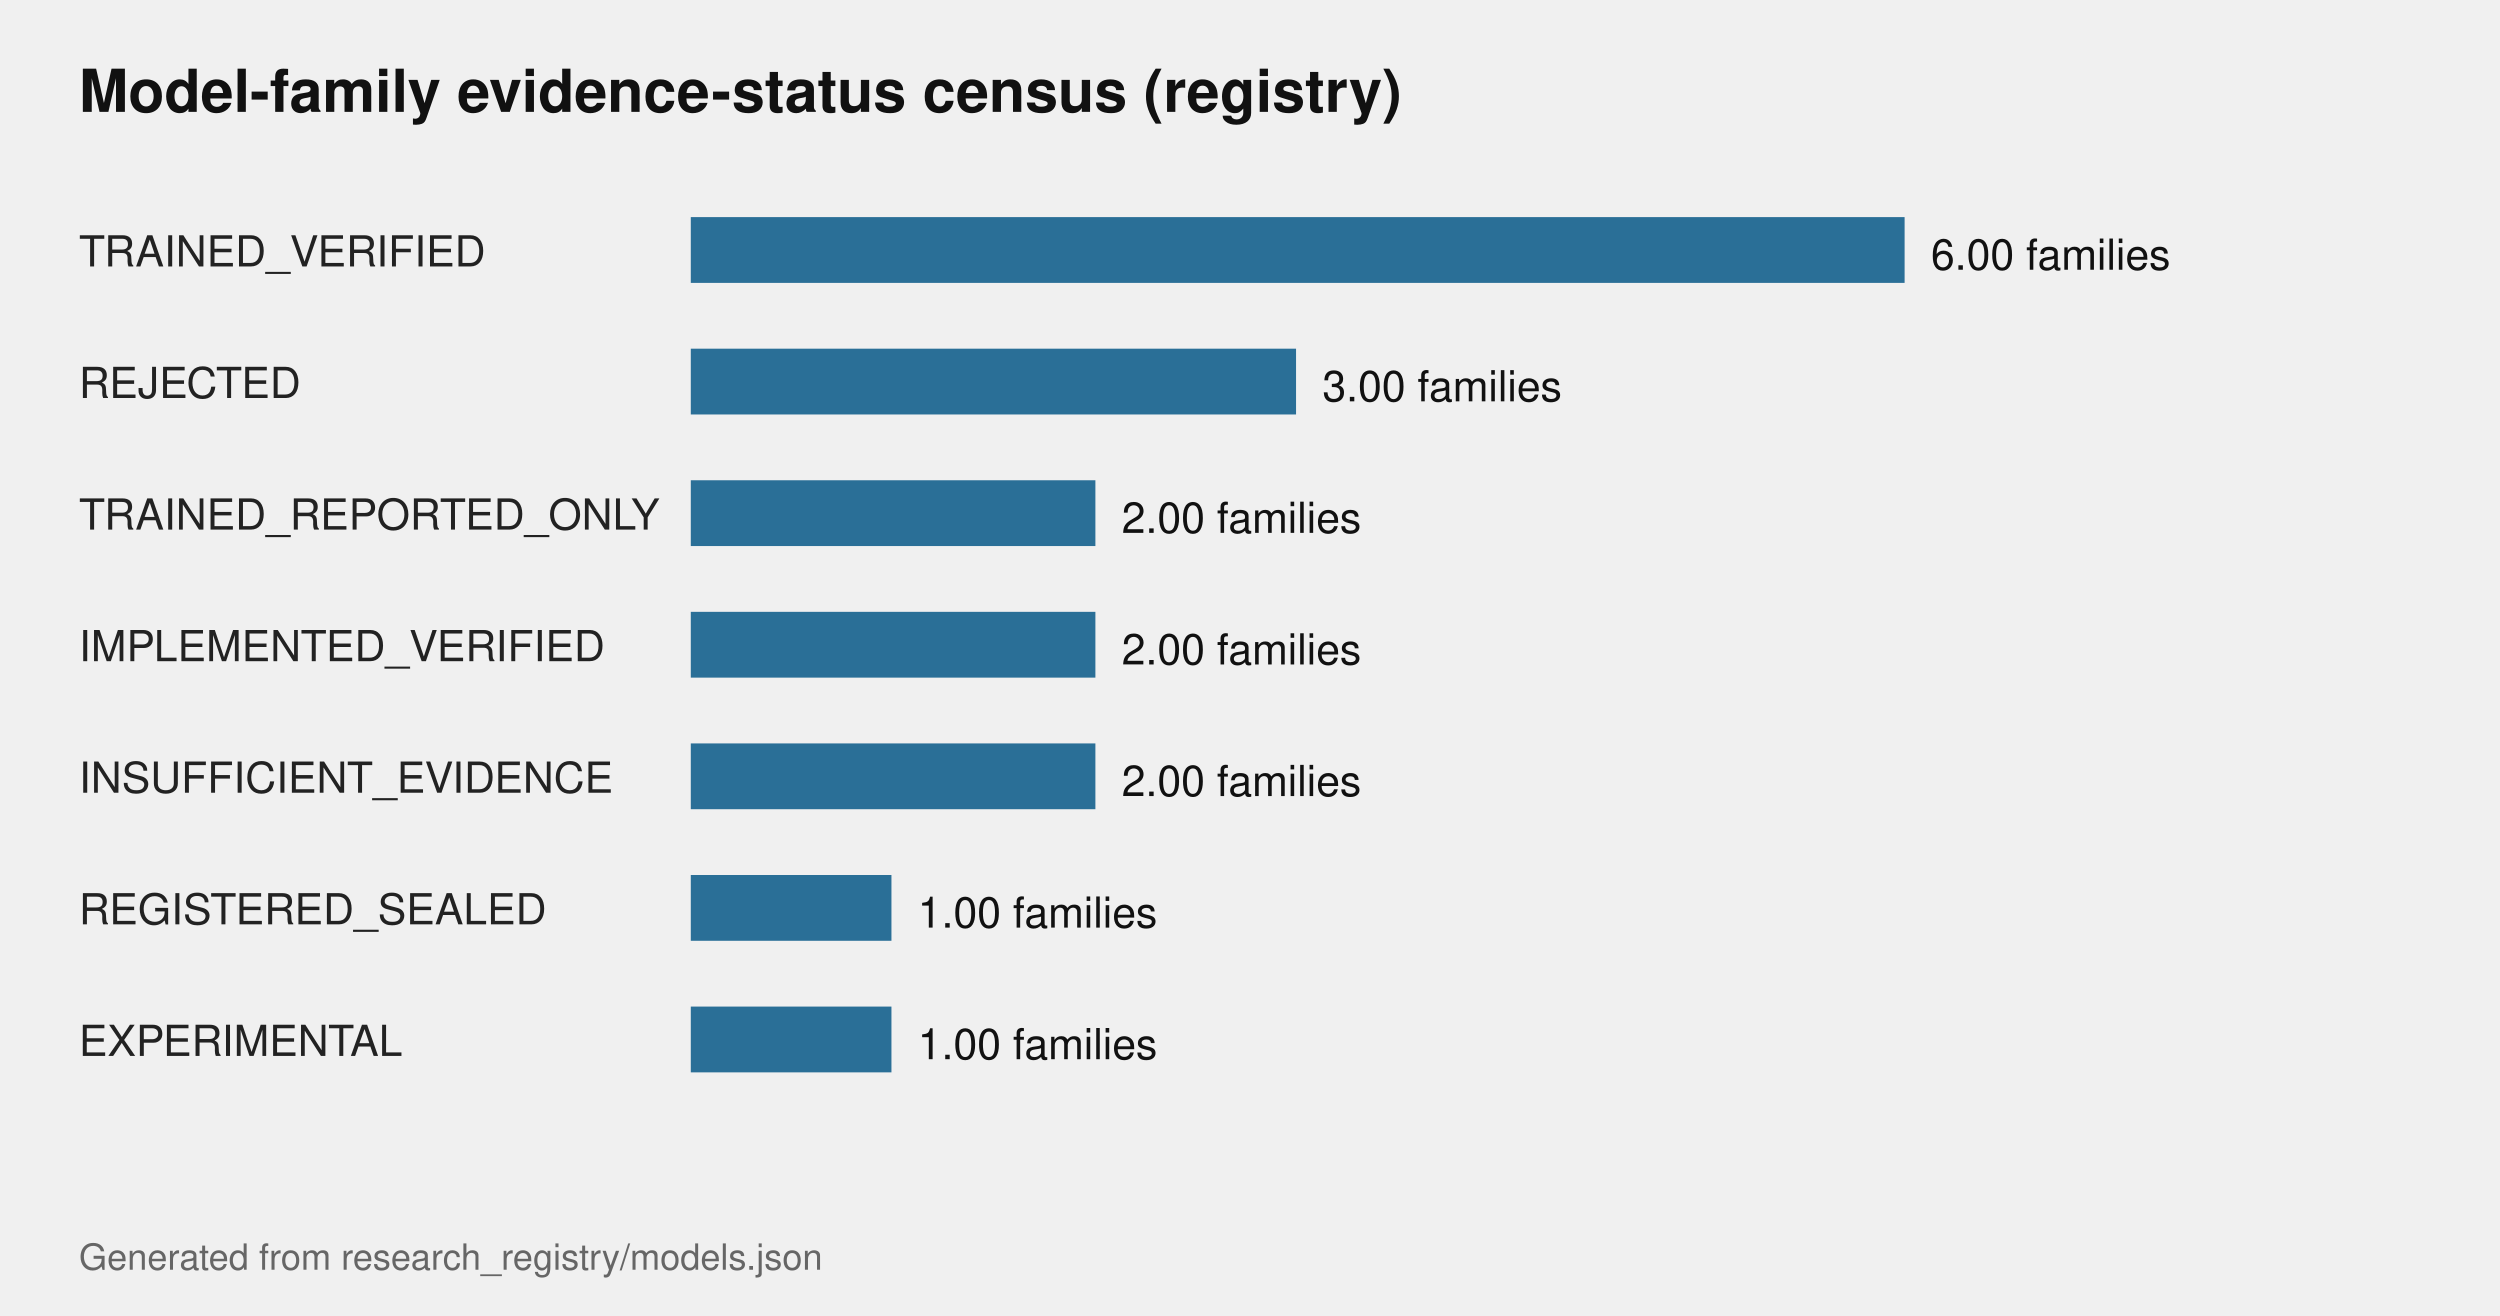
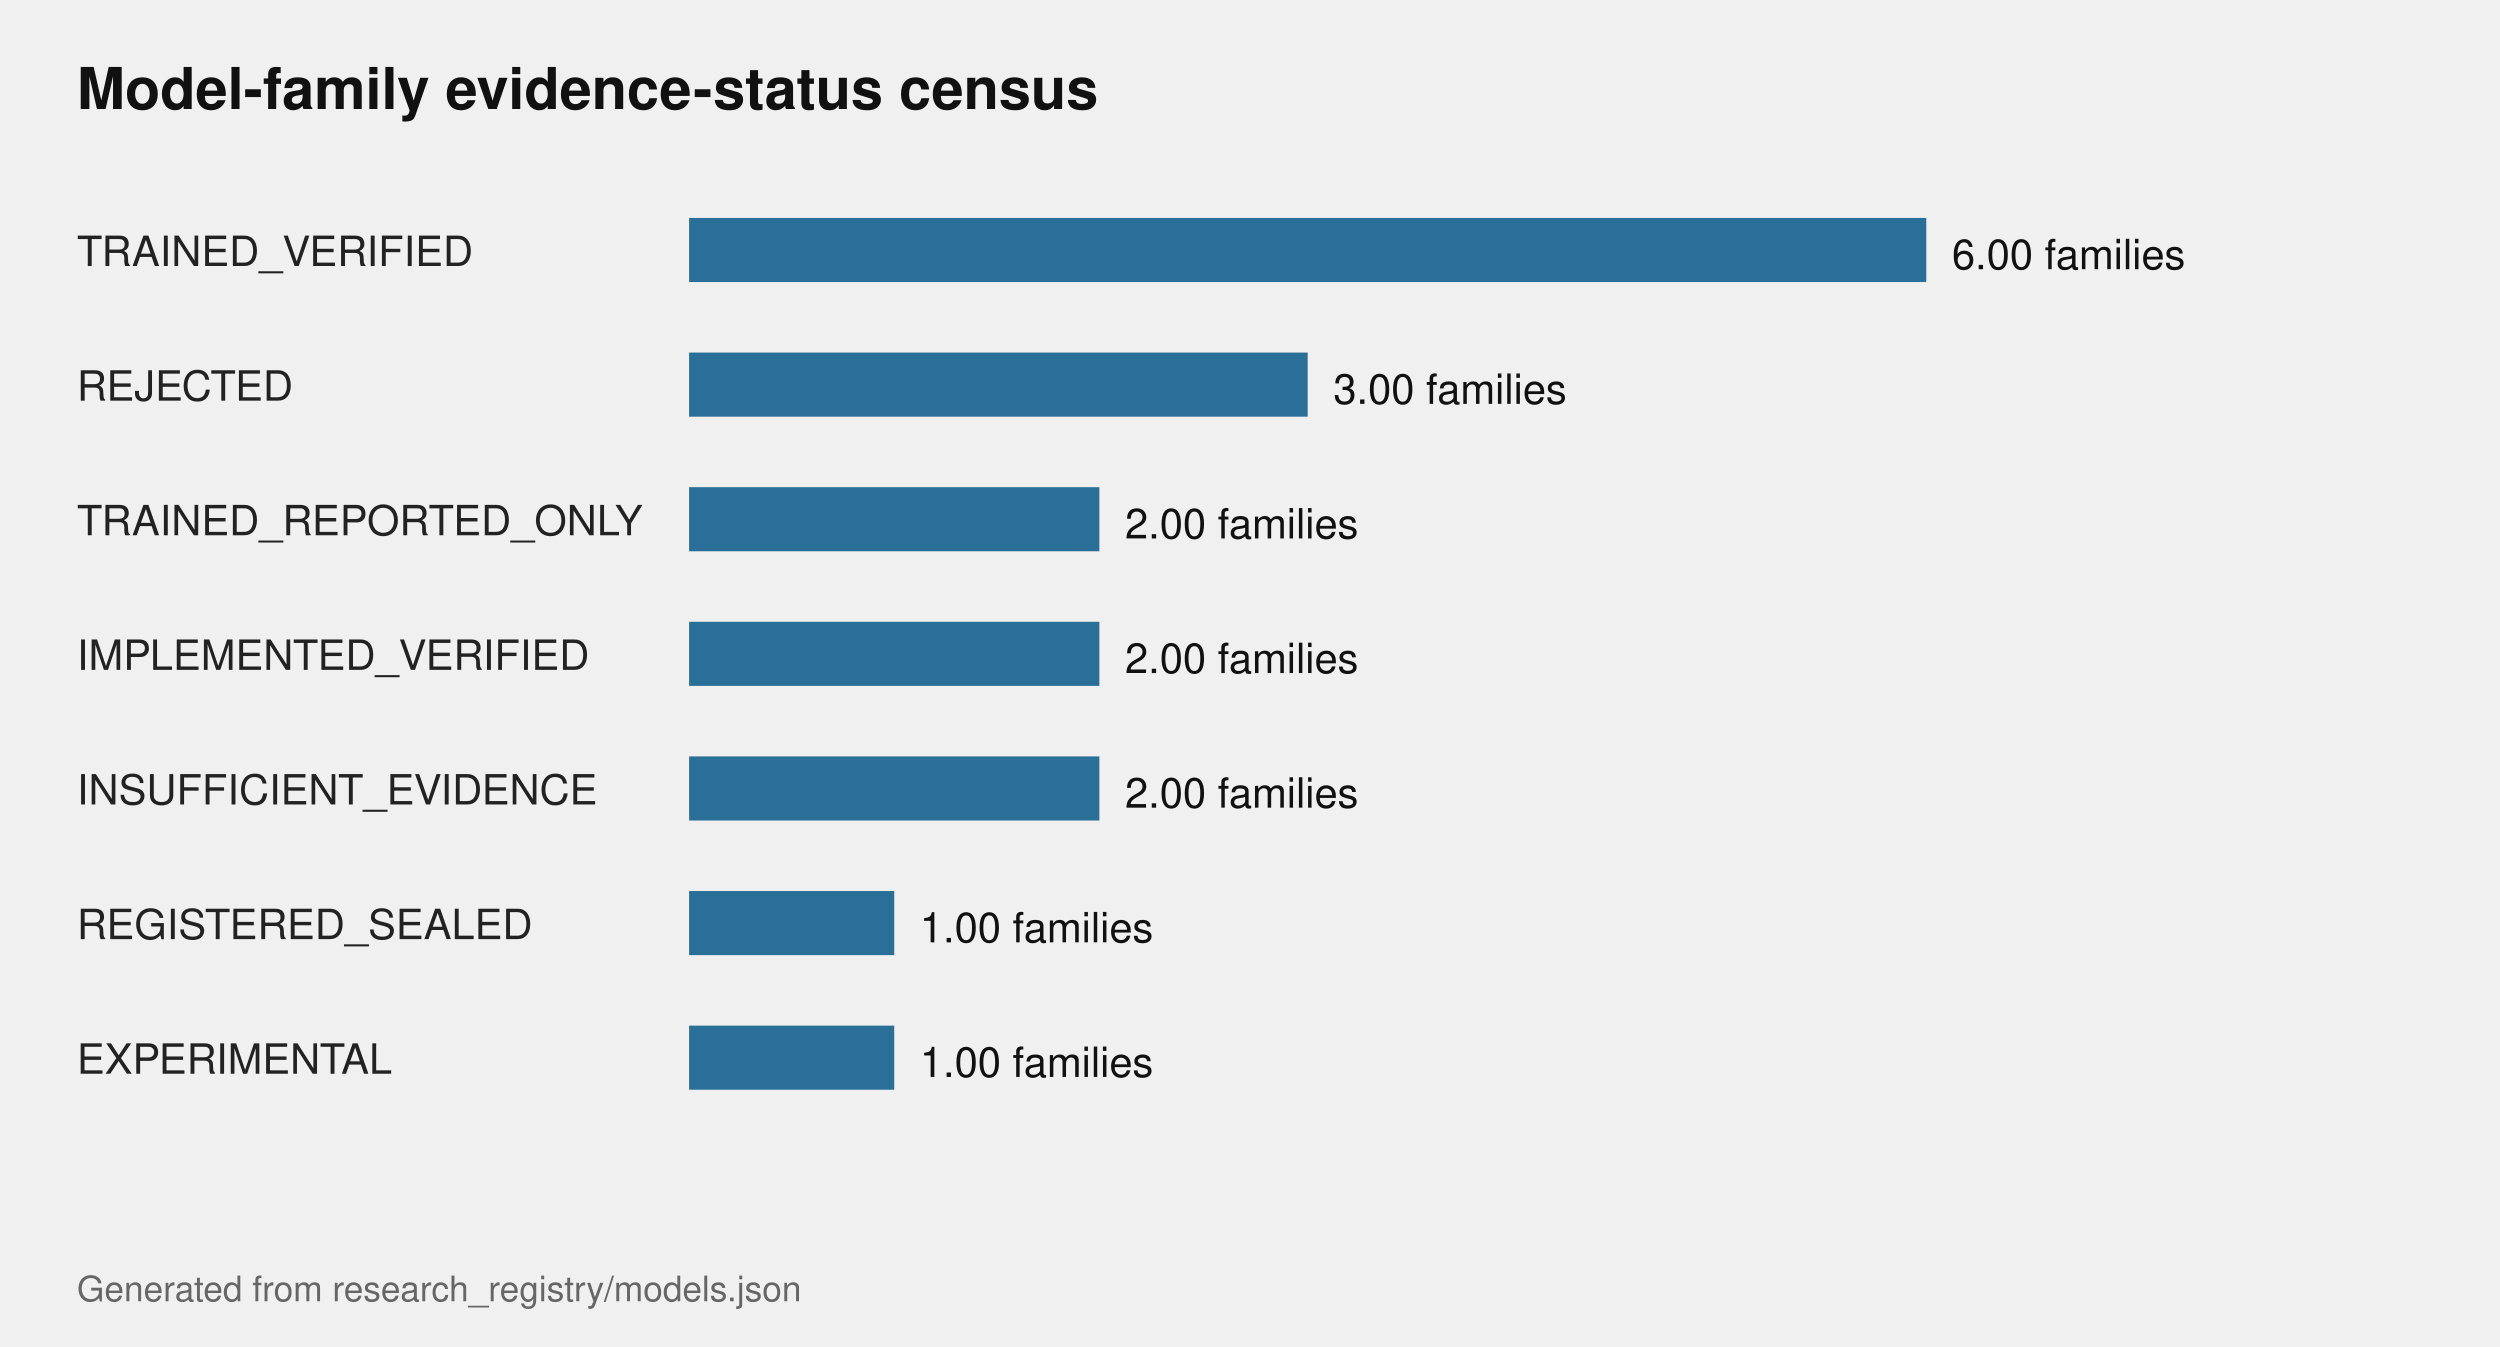
- <svg xmlns="http://www.w3.org/2000/svg" width="760" height="400" font-family="Helvetica,Arial,sans-serif">
+ <svg xmlns="http://www.w3.org/2000/svg" width="780" height="420" font-family="Helvetica,Arial,sans-serif">
  <rect width="100%%" height="100%%" fill="white" />
-   <text x="24" y="34" font-size="18" font-weight="bold" fill="#111">Model-family evidence-status census (registry)</text>
-   <text x="24" y="81" font-size="13" fill="#222">TRAINED_VERIFIED</text>
-   <rect x="210" y="66" width="369" height="20" fill="#2a6f97" />
-   <text x="587" y="82" font-size="13" fill="#111">6.00 families</text>
-   <text x="24" y="121" font-size="13" fill="#222">REJECTED</text>
-   <rect x="210" y="106" width="184" height="20" fill="#2a6f97" />
-   <text x="402" y="122" font-size="13" fill="#111">3.00 families</text>
-   <text x="24" y="161" font-size="13" fill="#222">TRAINED_REPORTED_ONLY</text>
-   <rect x="210" y="146" width="123" height="20" fill="#2a6f97" />
-   <text x="341" y="162" font-size="13" fill="#111">2.00 families</text>
-   <text x="24" y="201" font-size="13" fill="#222">IMPLEMENTED_VERIFIED</text>
-   <rect x="210" y="186" width="123" height="20" fill="#2a6f97" />
-   <text x="341" y="202" font-size="13" fill="#111">2.00 families</text>
-   <text x="24" y="241" font-size="13" fill="#222">INSUFFICIENT_EVIDENCE</text>
-   <rect x="210" y="226" width="123" height="20" fill="#2a6f97" />
-   <text x="341" y="242" font-size="13" fill="#111">2.00 families</text>
-   <text x="24" y="281" font-size="13" fill="#222">REGISTERED_SEALED</text>
-   <rect x="210" y="266" width="61" height="20" fill="#2a6f97" />
-   <text x="279" y="282" font-size="13" fill="#111">1.00 families</text>
-   <text x="24" y="321" font-size="13" fill="#222">EXPERIMENTAL</text>
-   <rect x="210" y="306" width="61" height="20" fill="#2a6f97" />
-   <text x="279" y="322" font-size="13" fill="#111">1.00 families</text>
-   <text x="24" y="386" font-size="11" fill="#666">Generated from research_registry/models.json</text>
+   <text x="24" y="34" font-size="18" font-weight="bold" fill="#111">Model-family evidence-status census</text>
+   <text x="24" y="83" font-size="13" fill="#222">TRAINED_VERIFIED</text>
+   <rect x="215" y="68" width="386" height="20" fill="#2a6f97" />
+   <text x="609" y="84" font-size="13" fill="#111">6.00 families</text>
+   <text x="24" y="125" font-size="13" fill="#222">REJECTED</text>
+   <rect x="215" y="110" width="193" height="20" fill="#2a6f97" />
+   <text x="416" y="126" font-size="13" fill="#111">3.00 families</text>
+   <text x="24" y="167" font-size="13" fill="#222">TRAINED_REPORTED_ONLY</text>
+   <rect x="215" y="152" width="128" height="20" fill="#2a6f97" />
+   <text x="351" y="168" font-size="13" fill="#111">2.00 families</text>
+   <text x="24" y="209" font-size="13" fill="#222">IMPLEMENTED_VERIFIED</text>
+   <rect x="215" y="194" width="128" height="20" fill="#2a6f97" />
+   <text x="351" y="210" font-size="13" fill="#111">2.00 families</text>
+   <text x="24" y="251" font-size="13" fill="#222">INSUFFICIENT_EVIDENCE</text>
+   <rect x="215" y="236" width="128" height="20" fill="#2a6f97" />
+   <text x="351" y="252" font-size="13" fill="#111">2.00 families</text>
+   <text x="24" y="293" font-size="13" fill="#222">REGISTERED_SEALED</text>
+   <rect x="215" y="278" width="64" height="20" fill="#2a6f97" />
+   <text x="287" y="294" font-size="13" fill="#111">1.00 families</text>
+   <text x="24" y="335" font-size="13" fill="#222">EXPERIMENTAL</text>
+   <rect x="215" y="320" width="64" height="20" fill="#2a6f97" />
+   <text x="287" y="336" font-size="13" fill="#111">1.00 families</text>
+   <text x="24" y="406" font-size="11" fill="#666">Generated from research_registry/models.json</text>
</svg>
